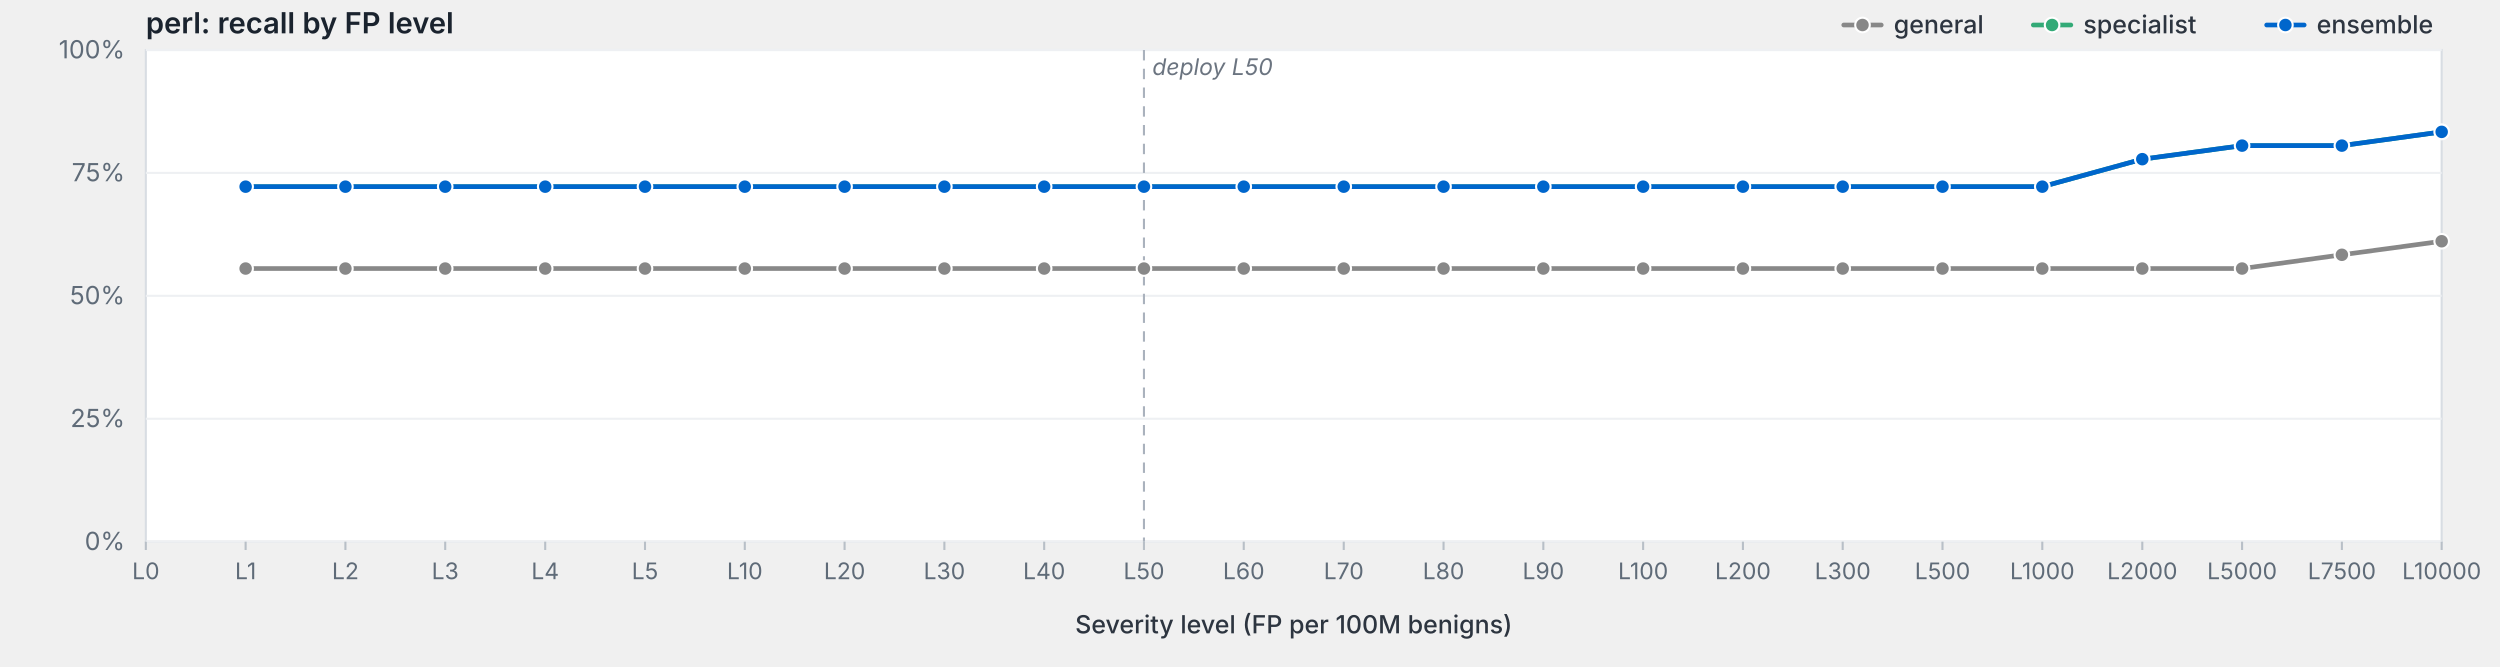
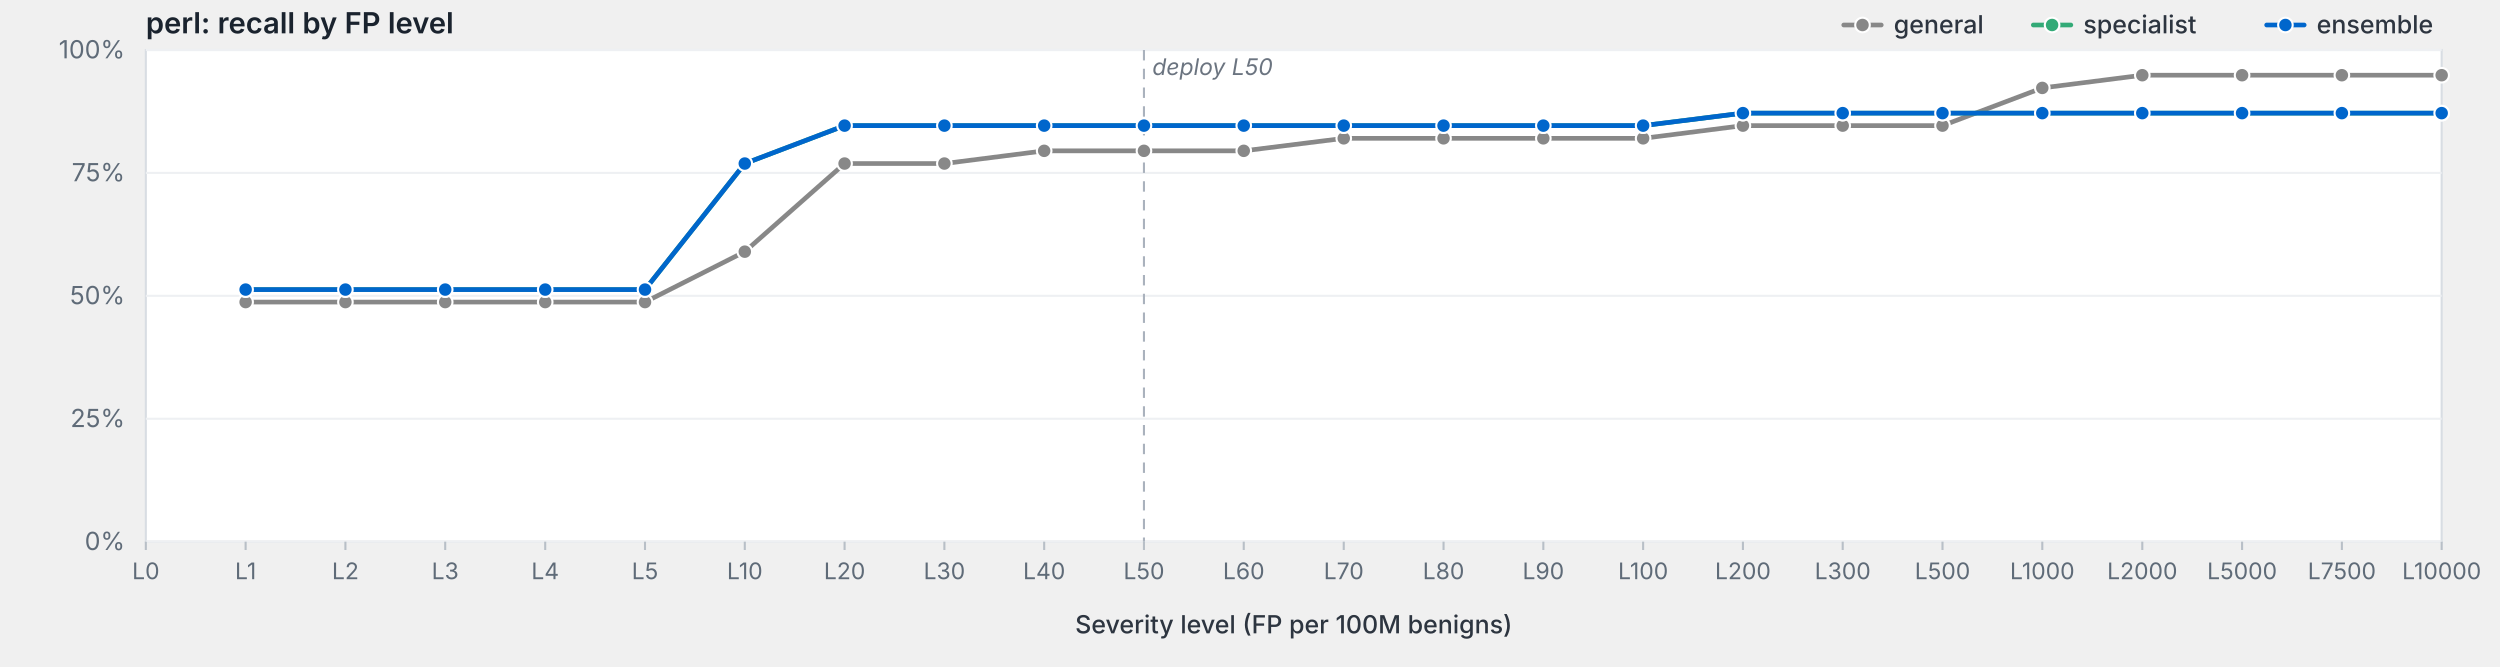
<svg xmlns="http://www.w3.org/2000/svg" viewBox="0 0 1200 320" width="1200" height="320" preserveAspectRatio="xMidYMid meet" role="img" aria-label="perl: recall by FP level">
  <style>svg { background: #fdfdfd; }.frame { fill: #fff; stroke: #d8dde3; stroke-width: 1; }.grid { stroke: #eef0f3; stroke-width: 1; }.tick { stroke: #b8bfc7; stroke-width: 1; }.axis-label { fill: #5f6b78; font-family: -apple-system, BlinkMacSystemFont, "Segoe UI", system-ui, sans-serif; font-size: 12px; }.x-label { fill: #5f6b78; font-family: -apple-system, BlinkMacSystemFont, "Segoe UI", system-ui, sans-serif; font-size: 11px; }.axis-title { fill: #2d3540; font-family: -apple-system, BlinkMacSystemFont, "Segoe UI", system-ui, sans-serif; font-size: 12px; font-weight: 500; }.title { fill: #1a232e; font-family: -apple-system, BlinkMacSystemFont, "Segoe UI", system-ui, sans-serif; font-size: 14px; font-weight: 600; }.deploy-marker { stroke: #aab2bd; stroke-width: 1; stroke-dasharray: 5,4; }.deploy-label { fill: #6b7480; font-family: -apple-system, BlinkMacSystemFont, "Segoe UI", system-ui, sans-serif; font-size: 11px; font-style: italic; }.curve { fill: none; stroke-width: 2.25; stroke-linejoin: round; stroke-linecap: round; }.marker { stroke: #fff; stroke-width: 1; }.legend-text { fill: #2d3540; font-family: -apple-system, BlinkMacSystemFont, "Segoe UI", system-ui, sans-serif; font-size: 12px; font-weight: 500; }</style>
  <text class="title" x="70" y="16">perl: recall by FP level</text>
  <rect class="frame" x="70" y="24" width="1102" height="236" />
  <line class="grid" x1="70" y1="260.0" x2="1172" y2="260.0" />
  <text class="axis-label" x="60" y="264.0" text-anchor="end">0%</text>
  <line class="grid" x1="70" y1="201.0" x2="1172" y2="201.0" />
  <text class="axis-label" x="60" y="205.0" text-anchor="end">25%</text>
  <line class="grid" x1="70" y1="142.0" x2="1172" y2="142.0" />
  <text class="axis-label" x="60" y="146.0" text-anchor="end">50%</text>
  <line class="grid" x1="70" y1="83.0" x2="1172" y2="83.0" />
  <text class="axis-label" x="60" y="87.0" text-anchor="end">75%</text>
  <line class="grid" x1="70" y1="24.0" x2="1172" y2="24.0" />
  <text class="axis-label" x="60" y="28.0" text-anchor="end">100%</text>
  <line class="deploy-marker" x1="549.1" y1="24" x2="549.1" y2="260" />
  <text class="deploy-label" x="553.1" y="36" text-anchor="start">deploy L50</text>
  <line class="tick" x1="70.0" y1="260" x2="70.0" y2="264" />
  <text class="x-label" x="70.0" y="278" text-anchor="middle">L0</text>
  <line class="tick" x1="117.9" y1="260" x2="117.9" y2="264" />
  <text class="x-label" x="117.9" y="278" text-anchor="middle">L1</text>
  <line class="tick" x1="165.8" y1="260" x2="165.8" y2="264" />
  <text class="x-label" x="165.8" y="278" text-anchor="middle">L2</text>
  <line class="tick" x1="213.7" y1="260" x2="213.7" y2="264" />
  <text class="x-label" x="213.7" y="278" text-anchor="middle">L3</text>
  <line class="tick" x1="261.7" y1="260" x2="261.7" y2="264" />
  <text class="x-label" x="261.7" y="278" text-anchor="middle">L4</text>
  <line class="tick" x1="309.6" y1="260" x2="309.6" y2="264" />
  <text class="x-label" x="309.6" y="278" text-anchor="middle">L5</text>
  <line class="tick" x1="357.5" y1="260" x2="357.5" y2="264" />
  <text class="x-label" x="357.5" y="278" text-anchor="middle">L10</text>
  <line class="tick" x1="405.4" y1="260" x2="405.4" y2="264" />
  <text class="x-label" x="405.4" y="278" text-anchor="middle">L20</text>
  <line class="tick" x1="453.3" y1="260" x2="453.3" y2="264" />
  <text class="x-label" x="453.3" y="278" text-anchor="middle">L30</text>
  <line class="tick" x1="501.2" y1="260" x2="501.2" y2="264" />
  <text class="x-label" x="501.2" y="278" text-anchor="middle">L40</text>
  <line class="tick" x1="549.1" y1="260" x2="549.1" y2="264" />
  <text class="x-label" x="549.1" y="278" text-anchor="middle">L50</text>
  <line class="tick" x1="597.0" y1="260" x2="597.0" y2="264" />
  <text class="x-label" x="597.0" y="278" text-anchor="middle">L60</text>
  <line class="tick" x1="645.0" y1="260" x2="645.0" y2="264" />
  <text class="x-label" x="645.0" y="278" text-anchor="middle">L70</text>
  <line class="tick" x1="692.9" y1="260" x2="692.9" y2="264" />
  <text class="x-label" x="692.9" y="278" text-anchor="middle">L80</text>
  <line class="tick" x1="740.8" y1="260" x2="740.8" y2="264" />
  <text class="x-label" x="740.8" y="278" text-anchor="middle">L90</text>
  <line class="tick" x1="788.7" y1="260" x2="788.7" y2="264" />
  <text class="x-label" x="788.7" y="278" text-anchor="middle">L100</text>
  <line class="tick" x1="836.6" y1="260" x2="836.6" y2="264" />
  <text class="x-label" x="836.6" y="278" text-anchor="middle">L200</text>
  <line class="tick" x1="884.5" y1="260" x2="884.5" y2="264" />
  <text class="x-label" x="884.5" y="278" text-anchor="middle">L300</text>
  <line class="tick" x1="932.4" y1="260" x2="932.4" y2="264" />
  <text class="x-label" x="932.4" y="278" text-anchor="middle">L500</text>
  <line class="tick" x1="980.3" y1="260" x2="980.3" y2="264" />
  <text class="x-label" x="980.3" y="278" text-anchor="middle">L1000</text>
  <line class="tick" x1="1028.3" y1="260" x2="1028.3" y2="264" />
  <text class="x-label" x="1028.3" y="278" text-anchor="middle">L2000</text>
  <line class="tick" x1="1076.2" y1="260" x2="1076.2" y2="264" />
  <text class="x-label" x="1076.2" y="278" text-anchor="middle">L5000</text>
  <line class="tick" x1="1124.1" y1="260" x2="1124.1" y2="264" />
  <text class="x-label" x="1124.1" y="278" text-anchor="middle">L7500</text>
  <line class="tick" x1="1172.0" y1="260" x2="1172.0" y2="264" />
  <text class="x-label" x="1172.0" y="278" text-anchor="middle">L10000</text>
  <text class="axis-title" x="621.0" y="304" text-anchor="middle">Severity level (FP per 100M benigns)</text>
-   <path class="curve" d="M117.9,128.9 L165.8,128.9 L213.7,128.9 L261.7,128.9 L309.6,128.9 L357.5,128.9 L405.4,128.9 L453.3,128.9 L501.2,128.9 L549.1,128.9 L597.0,128.9 L645.0,128.9 L692.9,128.9 L740.8,128.9 L788.7,128.9 L836.6,128.9 L884.5,128.9 L932.4,128.9 L980.3,128.9 L1028.3,128.9 L1076.2,128.9 L1124.1,122.3 L1172.0,115.8" stroke="#888" />
-   <circle class="marker" cx="117.9" cy="128.9" r="3.5" fill="#888" />
-   <circle class="marker" cx="165.8" cy="128.9" r="3.5" fill="#888" />
-   <circle class="marker" cx="213.7" cy="128.9" r="3.5" fill="#888" />
-   <circle class="marker" cx="261.7" cy="128.9" r="3.5" fill="#888" />
-   <circle class="marker" cx="309.6" cy="128.9" r="3.5" fill="#888" />
-   <circle class="marker" cx="357.5" cy="128.9" r="3.5" fill="#888" />
-   <circle class="marker" cx="405.4" cy="128.9" r="3.5" fill="#888" />
-   <circle class="marker" cx="453.3" cy="128.9" r="3.5" fill="#888" />
-   <circle class="marker" cx="501.2" cy="128.9" r="3.5" fill="#888" />
-   <circle class="marker" cx="549.1" cy="128.9" r="3.5" fill="#888" />
-   <circle class="marker" cx="597.0" cy="128.9" r="3.5" fill="#888" />
-   <circle class="marker" cx="645.0" cy="128.9" r="3.5" fill="#888" />
-   <circle class="marker" cx="692.9" cy="128.9" r="3.5" fill="#888" />
-   <circle class="marker" cx="740.8" cy="128.9" r="3.5" fill="#888" />
-   <circle class="marker" cx="788.7" cy="128.9" r="3.5" fill="#888" />
-   <circle class="marker" cx="836.6" cy="128.9" r="3.5" fill="#888" />
-   <circle class="marker" cx="884.5" cy="128.9" r="3.5" fill="#888" />
-   <circle class="marker" cx="932.4" cy="128.9" r="3.5" fill="#888" />
-   <circle class="marker" cx="980.3" cy="128.9" r="3.5" fill="#888" />
-   <circle class="marker" cx="1028.3" cy="128.9" r="3.5" fill="#888" />
-   <circle class="marker" cx="1076.2" cy="128.9" r="3.5" fill="#888" />
-   <circle class="marker" cx="1124.1" cy="122.3" r="3.5" fill="#888" />
-   <circle class="marker" cx="1172.0" cy="115.8" r="3.5" fill="#888" />
-   <path class="curve" d="M117.9,89.6 L165.8,89.6 L213.7,89.6 L261.7,89.6 L309.6,89.6 L357.5,89.6 L405.4,89.6 L453.3,89.6 L501.2,89.6 L549.1,89.6 L597.0,89.6 L645.0,89.6 L692.9,89.6 L740.8,89.6 L788.7,89.6 L836.6,89.6 L884.5,89.6 L932.4,89.6 L980.3,89.6 L1028.3,76.4 L1076.2,69.9 L1124.1,69.9 L1172.0,63.3" stroke="#3a7" />
-   <circle class="marker" cx="117.9" cy="89.6" r="3.5" fill="#3a7" />
-   <circle class="marker" cx="165.8" cy="89.6" r="3.5" fill="#3a7" />
-   <circle class="marker" cx="213.7" cy="89.6" r="3.5" fill="#3a7" />
-   <circle class="marker" cx="261.7" cy="89.6" r="3.5" fill="#3a7" />
-   <circle class="marker" cx="309.6" cy="89.6" r="3.5" fill="#3a7" />
-   <circle class="marker" cx="357.5" cy="89.6" r="3.5" fill="#3a7" />
-   <circle class="marker" cx="405.4" cy="89.6" r="3.5" fill="#3a7" />
-   <circle class="marker" cx="453.3" cy="89.6" r="3.5" fill="#3a7" />
-   <circle class="marker" cx="501.2" cy="89.6" r="3.5" fill="#3a7" />
-   <circle class="marker" cx="549.1" cy="89.6" r="3.5" fill="#3a7" />
-   <circle class="marker" cx="597.0" cy="89.6" r="3.5" fill="#3a7" />
-   <circle class="marker" cx="645.0" cy="89.6" r="3.5" fill="#3a7" />
-   <circle class="marker" cx="692.9" cy="89.6" r="3.5" fill="#3a7" />
-   <circle class="marker" cx="740.8" cy="89.6" r="3.5" fill="#3a7" />
-   <circle class="marker" cx="788.7" cy="89.6" r="3.5" fill="#3a7" />
-   <circle class="marker" cx="836.6" cy="89.6" r="3.5" fill="#3a7" />
-   <circle class="marker" cx="884.5" cy="89.6" r="3.5" fill="#3a7" />
-   <circle class="marker" cx="932.4" cy="89.6" r="3.5" fill="#3a7" />
-   <circle class="marker" cx="980.3" cy="89.6" r="3.5" fill="#3a7" />
-   <circle class="marker" cx="1028.3" cy="76.4" r="3.5" fill="#3a7" />
-   <circle class="marker" cx="1076.2" cy="69.9" r="3.5" fill="#3a7" />
-   <circle class="marker" cx="1124.1" cy="69.9" r="3.5" fill="#3a7" />
-   <circle class="marker" cx="1172.0" cy="63.3" r="3.5" fill="#3a7" />
-   <path class="curve" d="M117.9,89.6 L165.8,89.6 L213.7,89.6 L261.7,89.6 L309.6,89.6 L357.5,89.6 L405.4,89.6 L453.3,89.6 L501.2,89.6 L549.1,89.6 L597.0,89.6 L645.0,89.6 L692.9,89.6 L740.8,89.6 L788.7,89.6 L836.6,89.6 L884.5,89.6 L932.4,89.6 L980.3,89.6 L1028.3,76.4 L1076.2,69.9 L1124.1,69.9 L1172.0,63.3" stroke="#06c" />
-   <circle class="marker" cx="117.9" cy="89.6" r="3.5" fill="#06c" />
-   <circle class="marker" cx="165.8" cy="89.6" r="3.5" fill="#06c" />
-   <circle class="marker" cx="213.7" cy="89.6" r="3.5" fill="#06c" />
-   <circle class="marker" cx="261.7" cy="89.6" r="3.5" fill="#06c" />
-   <circle class="marker" cx="309.6" cy="89.6" r="3.5" fill="#06c" />
-   <circle class="marker" cx="357.5" cy="89.6" r="3.5" fill="#06c" />
-   <circle class="marker" cx="405.4" cy="89.6" r="3.5" fill="#06c" />
-   <circle class="marker" cx="453.3" cy="89.6" r="3.5" fill="#06c" />
-   <circle class="marker" cx="501.2" cy="89.6" r="3.5" fill="#06c" />
-   <circle class="marker" cx="549.1" cy="89.6" r="3.5" fill="#06c" />
-   <circle class="marker" cx="597.0" cy="89.6" r="3.5" fill="#06c" />
-   <circle class="marker" cx="645.0" cy="89.6" r="3.5" fill="#06c" />
-   <circle class="marker" cx="692.9" cy="89.6" r="3.5" fill="#06c" />
-   <circle class="marker" cx="740.8" cy="89.6" r="3.5" fill="#06c" />
-   <circle class="marker" cx="788.7" cy="89.6" r="3.5" fill="#06c" />
-   <circle class="marker" cx="836.6" cy="89.6" r="3.5" fill="#06c" />
-   <circle class="marker" cx="884.5" cy="89.6" r="3.5" fill="#06c" />
-   <circle class="marker" cx="932.4" cy="89.6" r="3.5" fill="#06c" />
-   <circle class="marker" cx="980.3" cy="89.6" r="3.5" fill="#06c" />
-   <circle class="marker" cx="1028.3" cy="76.4" r="3.5" fill="#06c" />
-   <circle class="marker" cx="1076.2" cy="69.9" r="3.5" fill="#06c" />
-   <circle class="marker" cx="1124.1" cy="69.9" r="3.5" fill="#06c" />
-   <circle class="marker" cx="1172.0" cy="63.3" r="3.5" fill="#06c" />
+   <path class="curve" d="M117.9,145.0 L165.8,145.0 L213.7,145.0 L261.7,145.0 L309.6,145.0 L357.5,120.8 L405.4,78.5 L453.3,78.5 L501.2,72.4 L549.1,72.4 L597.0,72.4 L645.0,66.4 L692.9,66.4 L740.8,66.4 L788.7,66.4 L836.6,60.3 L884.5,60.3 L932.4,60.3 L980.3,42.2 L1028.3,36.1 L1076.2,36.1 L1124.1,36.1 L1172.0,36.1" stroke="#888" />
+   <circle class="marker" cx="117.9" cy="145.0" r="3.5" fill="#888" />
+   <circle class="marker" cx="165.8" cy="145.0" r="3.5" fill="#888" />
+   <circle class="marker" cx="213.7" cy="145.0" r="3.5" fill="#888" />
+   <circle class="marker" cx="261.7" cy="145.0" r="3.5" fill="#888" />
+   <circle class="marker" cx="309.6" cy="145.0" r="3.5" fill="#888" />
+   <circle class="marker" cx="357.5" cy="120.8" r="3.5" fill="#888" />
+   <circle class="marker" cx="405.4" cy="78.5" r="3.5" fill="#888" />
+   <circle class="marker" cx="453.3" cy="78.5" r="3.5" fill="#888" />
+   <circle class="marker" cx="501.2" cy="72.4" r="3.5" fill="#888" />
+   <circle class="marker" cx="549.1" cy="72.4" r="3.5" fill="#888" />
+   <circle class="marker" cx="597.0" cy="72.4" r="3.5" fill="#888" />
+   <circle class="marker" cx="645.0" cy="66.4" r="3.5" fill="#888" />
+   <circle class="marker" cx="692.9" cy="66.4" r="3.5" fill="#888" />
+   <circle class="marker" cx="740.8" cy="66.4" r="3.5" fill="#888" />
+   <circle class="marker" cx="788.7" cy="66.4" r="3.5" fill="#888" />
+   <circle class="marker" cx="836.6" cy="60.3" r="3.5" fill="#888" />
+   <circle class="marker" cx="884.5" cy="60.3" r="3.5" fill="#888" />
+   <circle class="marker" cx="932.4" cy="60.3" r="3.5" fill="#888" />
+   <circle class="marker" cx="980.3" cy="42.2" r="3.5" fill="#888" />
+   <circle class="marker" cx="1028.3" cy="36.1" r="3.5" fill="#888" />
+   <circle class="marker" cx="1076.2" cy="36.1" r="3.5" fill="#888" />
+   <circle class="marker" cx="1124.1" cy="36.1" r="3.5" fill="#888" />
+   <circle class="marker" cx="1172.0" cy="36.1" r="3.5" fill="#888" />
+   <path class="curve" d="M117.9,139.0 L165.8,139.0 L213.7,139.0 L261.7,139.0 L309.6,139.0 L357.5,78.5 L405.4,60.3 L453.3,60.3 L501.2,60.3 L549.1,60.3 L597.0,60.3 L645.0,60.3 L692.9,60.3 L740.8,60.3 L788.7,60.3 L836.6,54.3 L884.5,54.3 L932.4,54.3 L980.3,54.3 L1028.3,54.3 L1076.2,54.3 L1124.1,54.3 L1172.0,54.3" stroke="#3a7" />
+   <circle class="marker" cx="117.9" cy="139.0" r="3.5" fill="#3a7" />
+   <circle class="marker" cx="165.8" cy="139.0" r="3.5" fill="#3a7" />
+   <circle class="marker" cx="213.7" cy="139.0" r="3.5" fill="#3a7" />
+   <circle class="marker" cx="261.7" cy="139.0" r="3.5" fill="#3a7" />
+   <circle class="marker" cx="309.6" cy="139.0" r="3.5" fill="#3a7" />
+   <circle class="marker" cx="357.5" cy="78.5" r="3.5" fill="#3a7" />
+   <circle class="marker" cx="405.4" cy="60.3" r="3.5" fill="#3a7" />
+   <circle class="marker" cx="453.3" cy="60.3" r="3.5" fill="#3a7" />
+   <circle class="marker" cx="501.2" cy="60.3" r="3.5" fill="#3a7" />
+   <circle class="marker" cx="549.1" cy="60.3" r="3.5" fill="#3a7" />
+   <circle class="marker" cx="597.0" cy="60.3" r="3.5" fill="#3a7" />
+   <circle class="marker" cx="645.0" cy="60.3" r="3.5" fill="#3a7" />
+   <circle class="marker" cx="692.9" cy="60.3" r="3.5" fill="#3a7" />
+   <circle class="marker" cx="740.8" cy="60.3" r="3.5" fill="#3a7" />
+   <circle class="marker" cx="788.7" cy="60.3" r="3.5" fill="#3a7" />
+   <circle class="marker" cx="836.6" cy="54.3" r="3.5" fill="#3a7" />
+   <circle class="marker" cx="884.5" cy="54.3" r="3.5" fill="#3a7" />
+   <circle class="marker" cx="932.4" cy="54.3" r="3.5" fill="#3a7" />
+   <circle class="marker" cx="980.3" cy="54.3" r="3.5" fill="#3a7" />
+   <circle class="marker" cx="1028.3" cy="54.3" r="3.5" fill="#3a7" />
+   <circle class="marker" cx="1076.2" cy="54.3" r="3.5" fill="#3a7" />
+   <circle class="marker" cx="1124.1" cy="54.3" r="3.5" fill="#3a7" />
+   <circle class="marker" cx="1172.0" cy="54.3" r="3.5" fill="#3a7" />
+   <path class="curve" d="M117.9,139.0 L165.8,139.0 L213.7,139.0 L261.7,139.0 L309.6,139.0 L357.5,78.5 L405.4,60.3 L453.3,60.3 L501.2,60.3 L549.1,60.3 L597.0,60.3 L645.0,60.3 L692.9,60.3 L740.8,60.3 L788.7,60.3 L836.6,54.3 L884.5,54.3 L932.4,54.3 L980.3,54.3 L1028.3,54.3 L1076.2,54.3 L1124.1,54.3 L1172.0,54.3" stroke="#06c" />
+   <circle class="marker" cx="117.9" cy="139.0" r="3.5" fill="#06c" />
+   <circle class="marker" cx="165.8" cy="139.0" r="3.5" fill="#06c" />
+   <circle class="marker" cx="213.7" cy="139.0" r="3.5" fill="#06c" />
+   <circle class="marker" cx="261.7" cy="139.0" r="3.5" fill="#06c" />
+   <circle class="marker" cx="309.6" cy="139.0" r="3.5" fill="#06c" />
+   <circle class="marker" cx="357.5" cy="78.5" r="3.5" fill="#06c" />
+   <circle class="marker" cx="405.4" cy="60.3" r="3.5" fill="#06c" />
+   <circle class="marker" cx="453.3" cy="60.3" r="3.5" fill="#06c" />
+   <circle class="marker" cx="501.2" cy="60.3" r="3.5" fill="#06c" />
+   <circle class="marker" cx="549.1" cy="60.3" r="3.5" fill="#06c" />
+   <circle class="marker" cx="597.0" cy="60.3" r="3.5" fill="#06c" />
+   <circle class="marker" cx="645.0" cy="60.3" r="3.5" fill="#06c" />
+   <circle class="marker" cx="692.9" cy="60.3" r="3.5" fill="#06c" />
+   <circle class="marker" cx="740.8" cy="60.3" r="3.5" fill="#06c" />
+   <circle class="marker" cx="788.7" cy="60.3" r="3.5" fill="#06c" />
+   <circle class="marker" cx="836.6" cy="54.3" r="3.5" fill="#06c" />
+   <circle class="marker" cx="884.5" cy="54.3" r="3.5" fill="#06c" />
+   <circle class="marker" cx="932.4" cy="54.3" r="3.5" fill="#06c" />
+   <circle class="marker" cx="980.3" cy="54.3" r="3.5" fill="#06c" />
+   <circle class="marker" cx="1028.3" cy="54.3" r="3.5" fill="#06c" />
+   <circle class="marker" cx="1076.2" cy="54.3" r="3.5" fill="#06c" />
+   <circle class="marker" cx="1124.1" cy="54.3" r="3.5" fill="#06c" />
+   <circle class="marker" cx="1172.0" cy="54.3" r="3.5" fill="#06c" />
  <line x1="1088.0" y1="12.0" x2="1106.0" y2="12.0" stroke="#06c" stroke-width="2.25" stroke-linecap="round" />
  <circle cx="1097.0" cy="12.0" r="3.5" fill="#06c" stroke="#fff" stroke-width="1" />
  <text class="legend-text" x="1112.0" y="16.0">ensemble</text>
  <line x1="976.0" y1="12.0" x2="994.0" y2="12.0" stroke="#3a7" stroke-width="2.25" stroke-linecap="round" />
  <circle cx="985.0" cy="12.0" r="3.5" fill="#3a7" stroke="#fff" stroke-width="1" />
  <text class="legend-text" x="1000.0" y="16.0">specialist</text>
  <line x1="885.0" y1="12.0" x2="903.0" y2="12.0" stroke="#888" stroke-width="2.25" stroke-linecap="round" />
  <circle cx="894.0" cy="12.0" r="3.5" fill="#888" stroke="#fff" stroke-width="1" />
  <text class="legend-text" x="909.0" y="16.0">general</text>
</svg>
